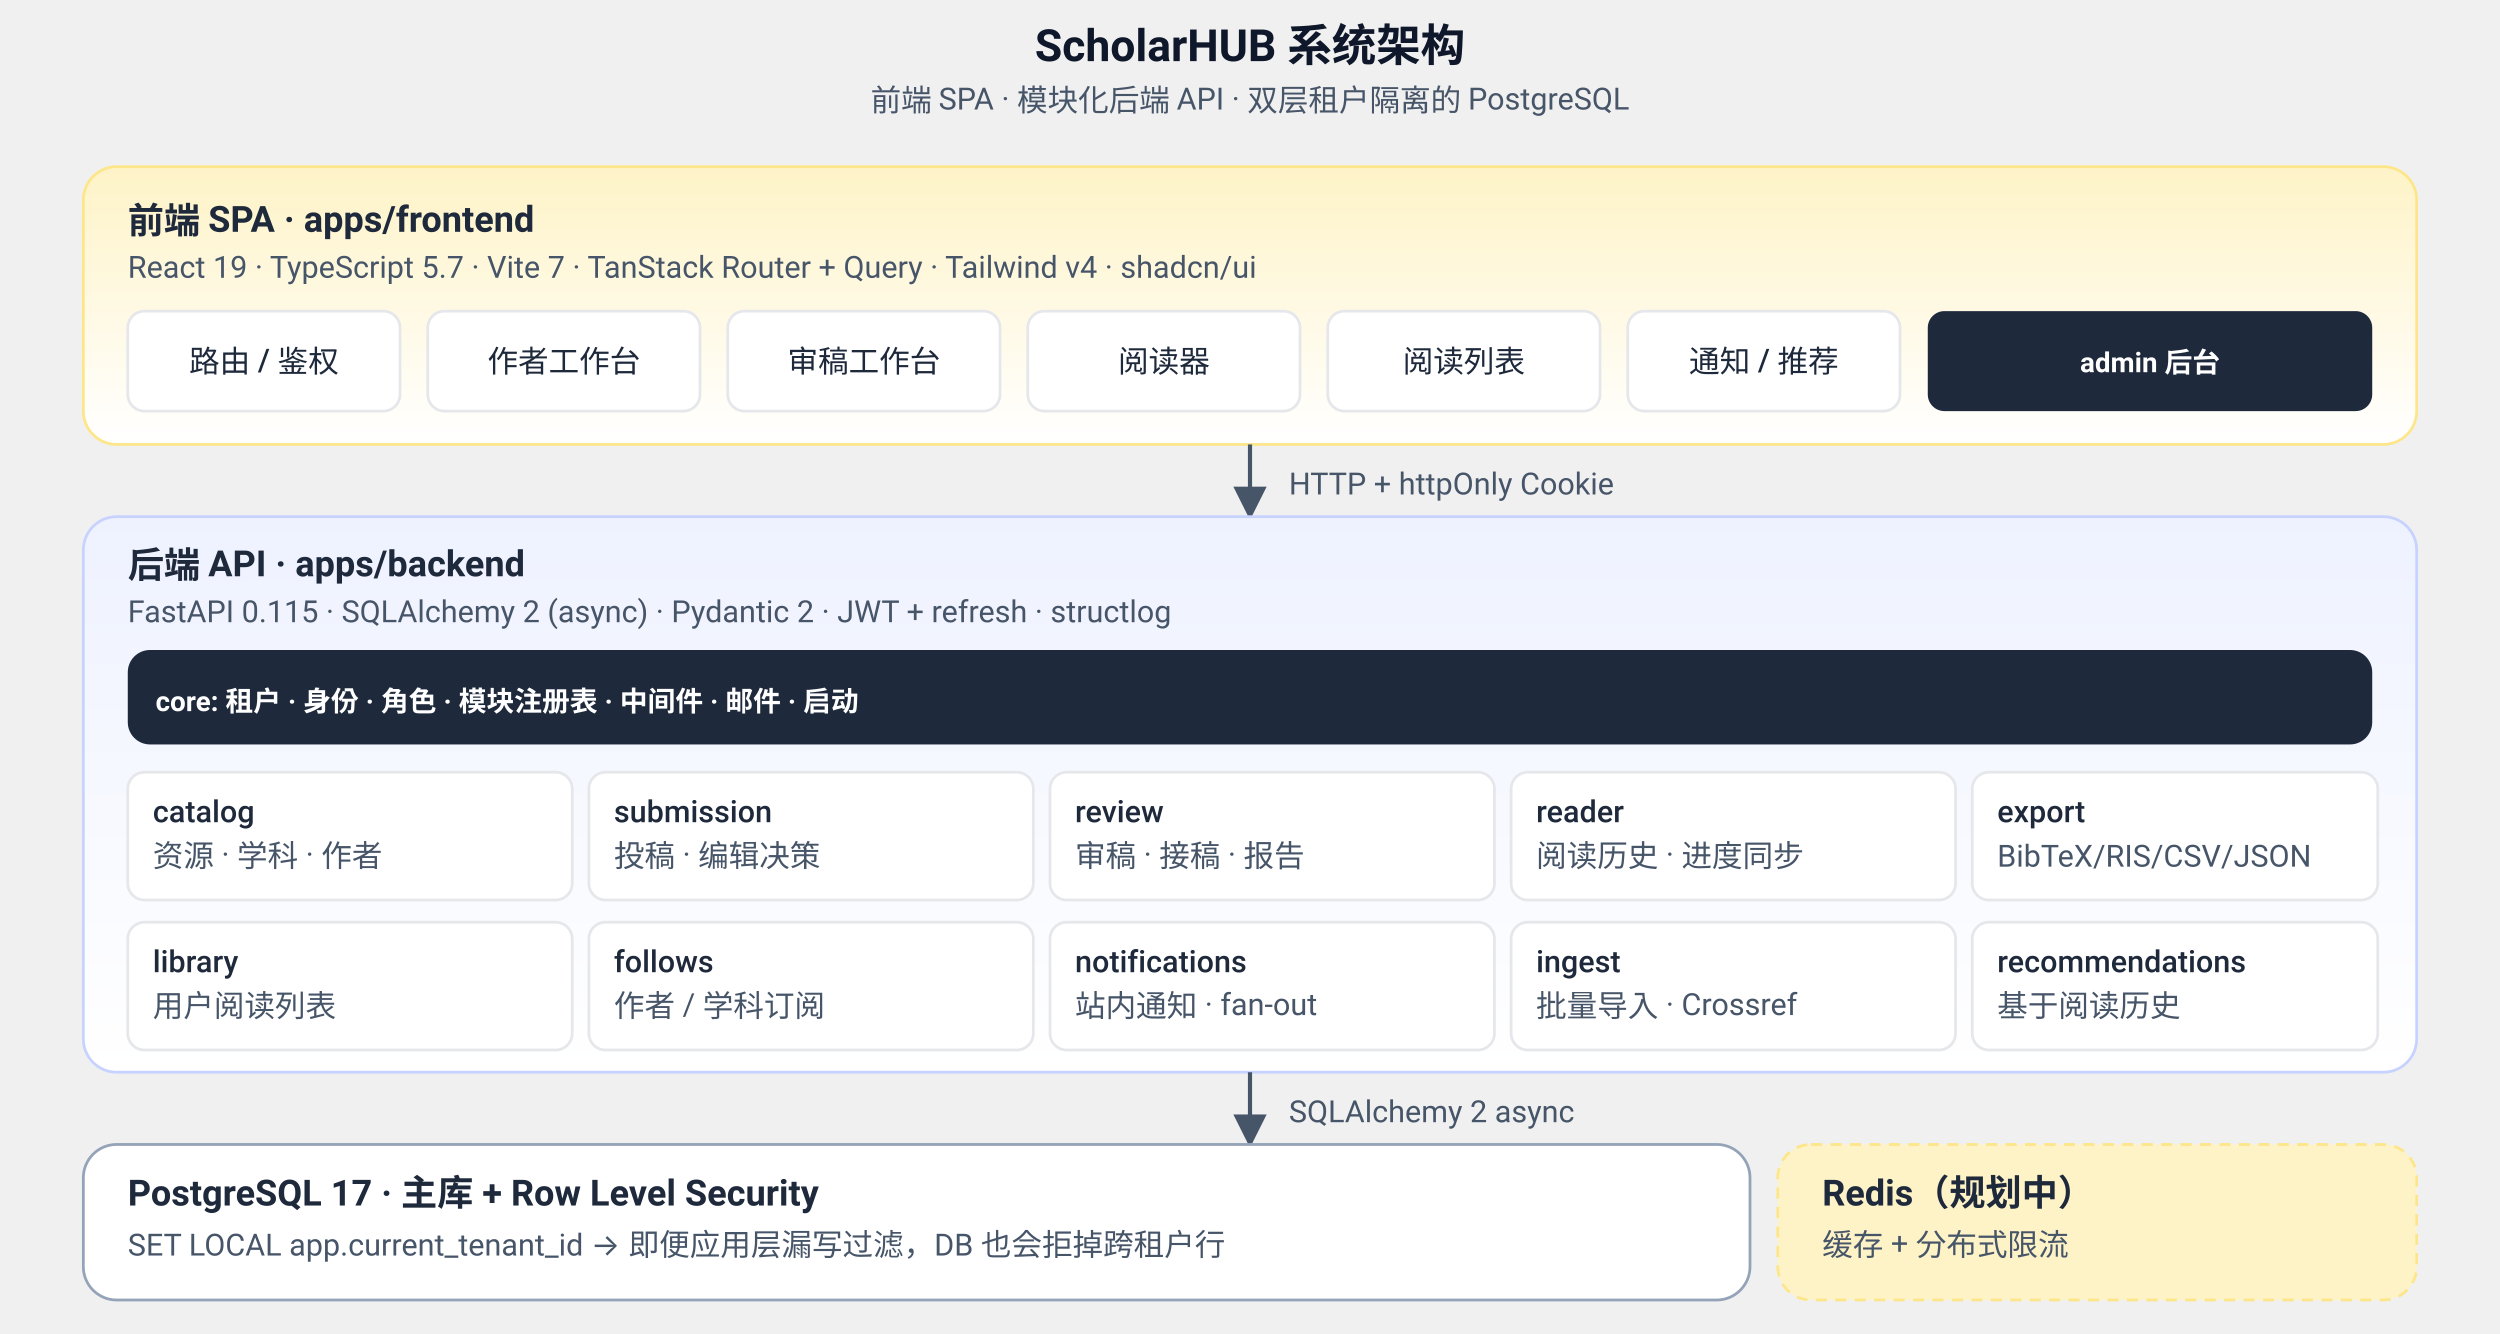
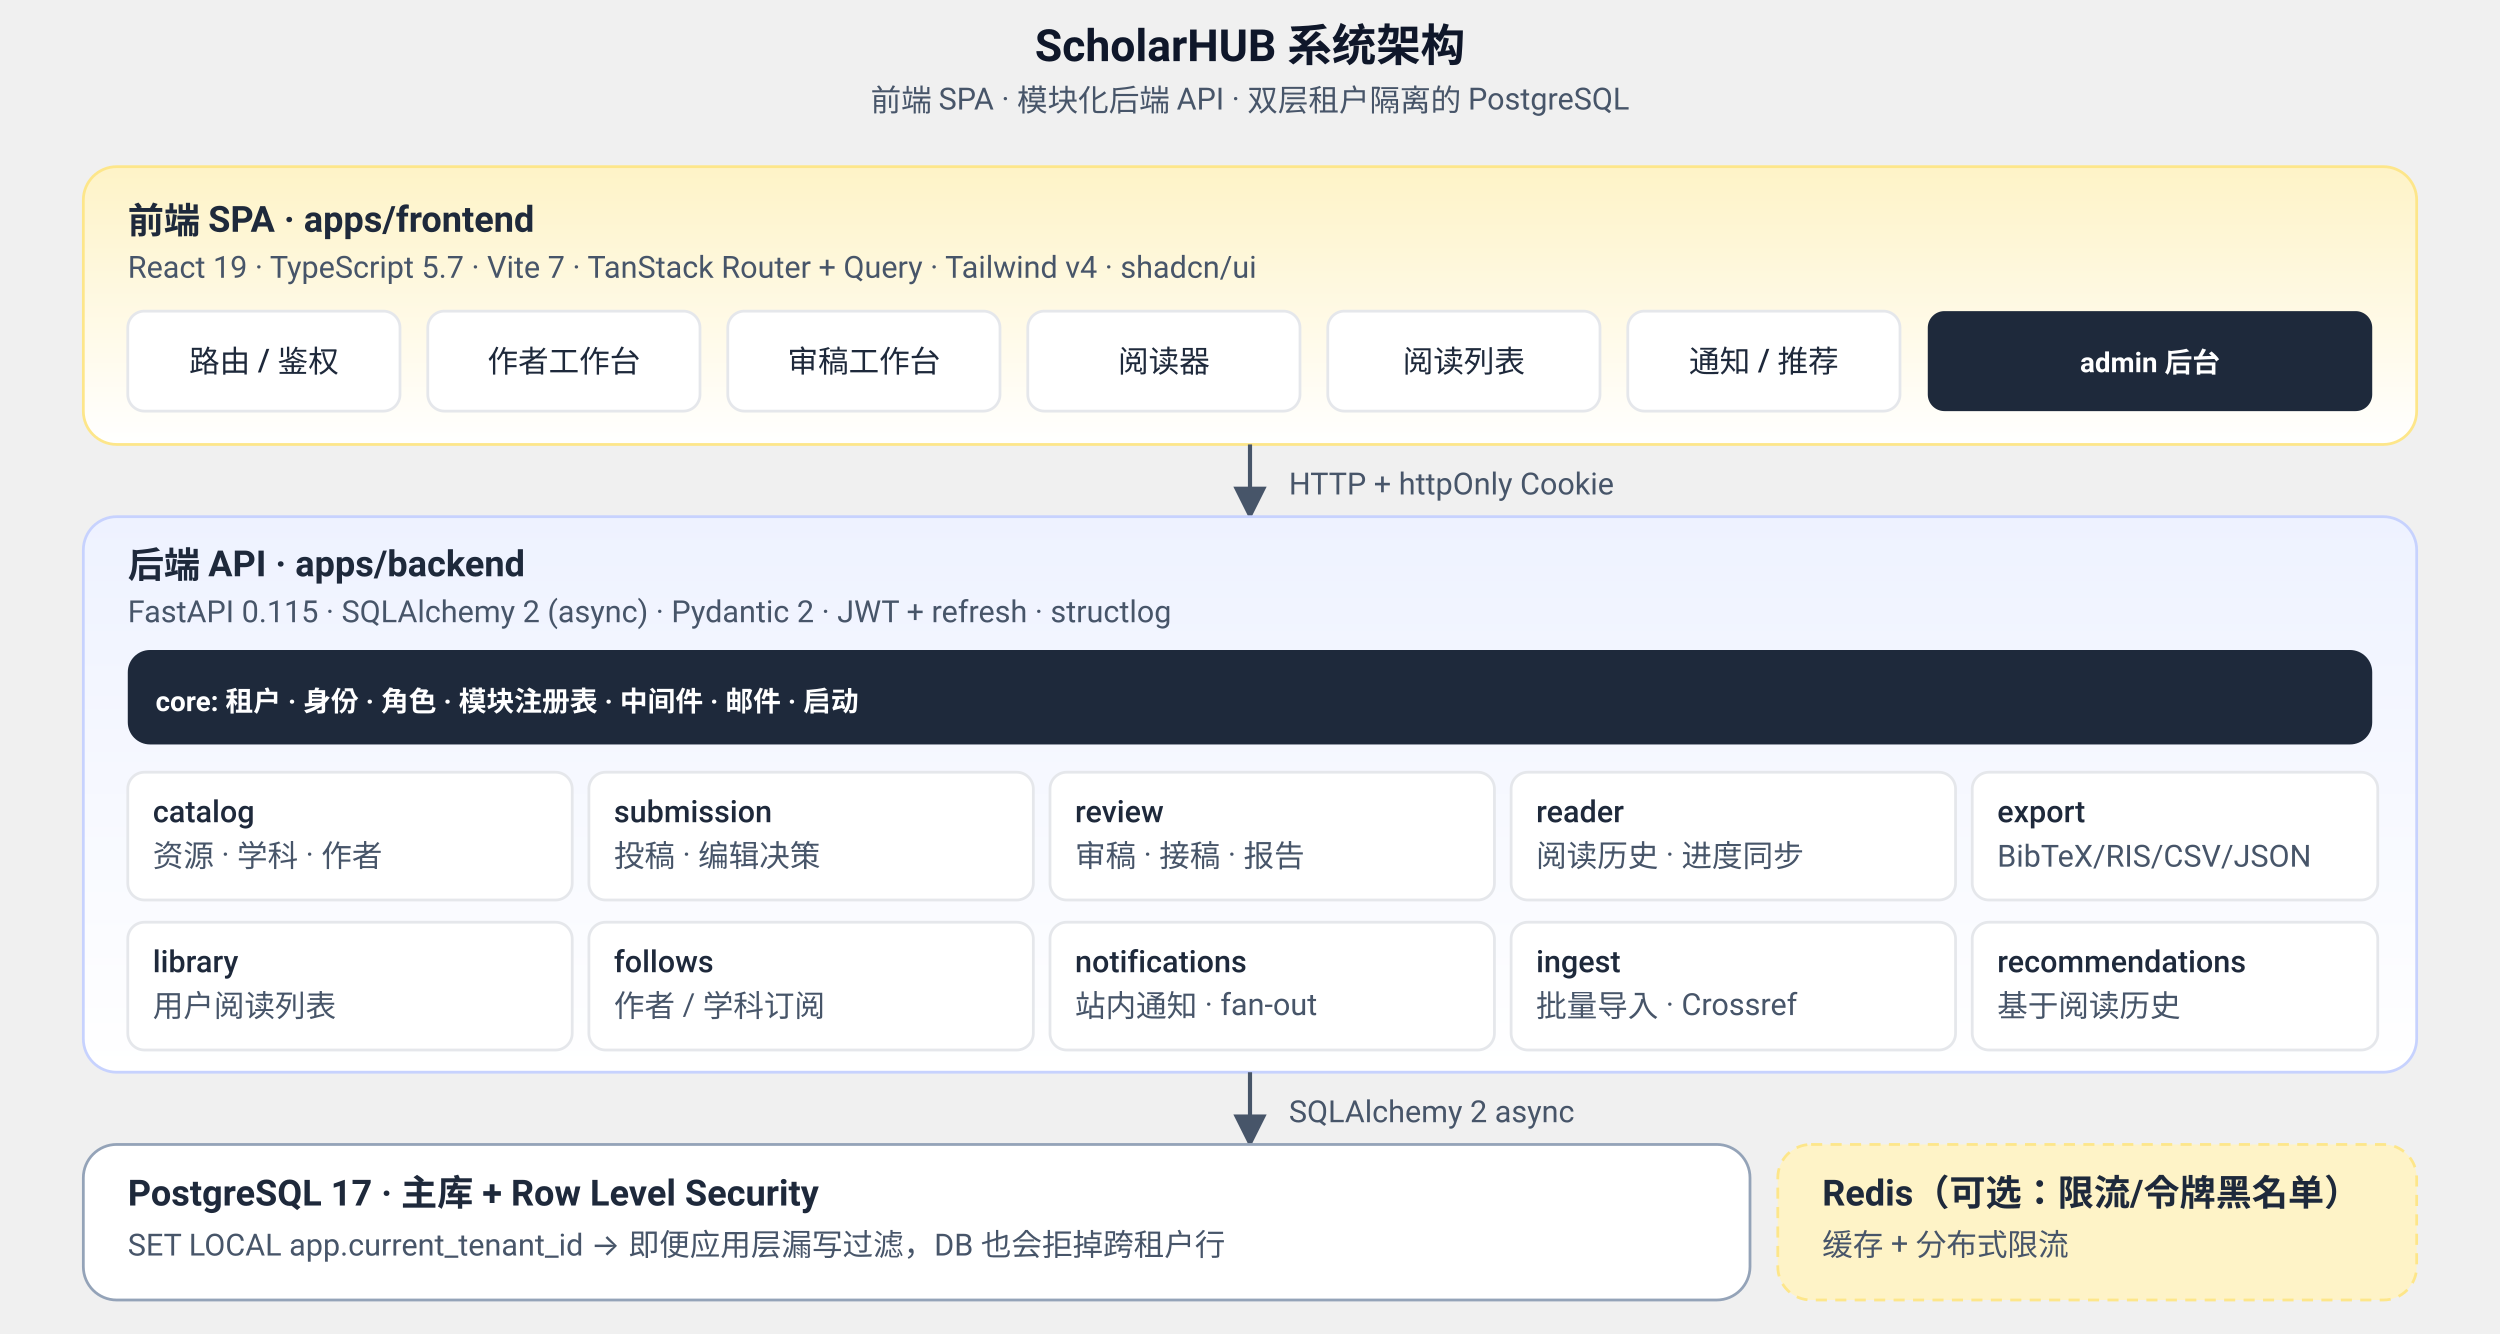
<svg xmlns="http://www.w3.org/2000/svg" viewBox="0 0 900 480" width="900" height="480" role="img" aria-label="ScholarHUB 架构">
  <defs>
    <linearGradient id="be-grad" x1="0" y1="0" x2="0" y2="1">
      <stop offset="0%" stop-color="#EEF2FF" />
      <stop offset="100%" stop-color="#FFFFFF" />
    </linearGradient>
    <linearGradient id="fe-grad" x1="0" y1="0" x2="0" y2="1">
      <stop offset="0%" stop-color="#FEF3C7" />
      <stop offset="100%" stop-color="#FFFFFF" />
    </linearGradient>
    <marker id="arr2" viewBox="0 0 10 10" refX="9" refY="5" markerWidth="8" markerHeight="8" orient="auto-start-reverse">
      <path d="M 0 0 L 10 5 L 0 10 z" fill="#475569" />
    </marker>
    <style>
      .h1   { font: 700 16px ui-sans-serif, system-ui, -apple-system, "Segoe UI", Roboto, sans-serif; fill: #0F172A; }
      .h2   { font: 600 13px ui-sans-serif, system-ui, -apple-system, "Segoe UI", Roboto, sans-serif; fill: #1E293B; }
      .small{ font: 400 11px ui-sans-serif, system-ui, -apple-system, "Segoe UI", Roboto, sans-serif; fill: #475569; }
      .mod  { font: 500 11px ui-sans-serif, system-ui, -apple-system, "Segoe UI", Roboto, sans-serif; fill: #1E293B; }
      .tag  { font: 600 10px ui-sans-serif, system-ui, -apple-system, "Segoe UI", Roboto, sans-serif; fill: #FFFFFF; }
    </style>
  </defs>
  <text x="450" y="22" text-anchor="middle" class="h1">ScholarHUB 系统架构</text>
  <text x="450" y="40" text-anchor="middle" class="small">前端 SPA · 模块化后端 API · 双层租户隔离的 PostgreSQL</text>
  <g>
    <rect x="30" y="60" width="840" height="100" rx="12" fill="url(#fe-grad)" stroke="#FDE68A" />
    <text x="46" y="84" class="h2">前端 SPA · apps/frontend</text>
    <text x="46" y="100" class="small">React 19 · TypeScript 5.7 · Vite 7 · TanStack Router + Query · Tailwind v4 · shadcn/ui</text>
    <g>
      <rect x="46" y="112" width="98" height="36" rx="6" fill="#FFFFFF" stroke="#E5E7EB" />
      <text x="95" y="134" text-anchor="middle" class="mod">路由 / 鉴权</text>
      <rect x="154" y="112" width="98" height="36" rx="6" fill="#FFFFFF" stroke="#E5E7EB" />
      <text x="203" y="134" text-anchor="middle" class="mod">作者工作台</text>
      <rect x="262" y="112" width="98" height="36" rx="6" fill="#FFFFFF" stroke="#E5E7EB" />
      <text x="311" y="134" text-anchor="middle" class="mod">审稿工作台</text>
      <rect x="370" y="112" width="98" height="36" rx="6" fill="#FFFFFF" stroke="#E5E7EB" />
      <text x="419" y="134" text-anchor="middle" class="mod">阅读器</text>
      <rect x="478" y="112" width="98" height="36" rx="6" fill="#FFFFFF" stroke="#E5E7EB" />
      <text x="527" y="134" text-anchor="middle" class="mod">阅读列表</text>
      <rect x="586" y="112" width="98" height="36" rx="6" fill="#FFFFFF" stroke="#E5E7EB" />
      <text x="635" y="134" text-anchor="middle" class="mod">通知 / 推荐</text>
      <rect x="694" y="112" width="160" height="36" rx="6" fill="#1E293B" />
      <text x="774" y="134" text-anchor="middle" class="tag">admin 后台</text>
    </g>
  </g>
  <g fill="none" stroke="#475569" stroke-width="1.5" marker-end="url(#arr2)">
    <line x1="450" y1="160" x2="450" y2="186" />
  </g>
  <text x="464" y="178" class="small">HTTP + httpOnly Cookie</text>
  <g>
    <rect x="30" y="186" width="840" height="200" rx="12" fill="url(#be-grad)" stroke="#C7D2FE" />
    <text x="46" y="208" class="h2">后端 API · apps/backend</text>
    <text x="46" y="224" class="small">FastAPI 0.115 · SQLAlchemy 2 (async) · Pydantic 2 · JWT + refresh · structlog</text>
    <rect x="46" y="234" width="808" height="34" rx="8" fill="#1E293B" />
    <text x="56" y="256" class="tag">core: 租户 · 身份 · 角色 · 模块注册表 · 中间件 · 邮件 · 启动</text>
    <g>
      <rect x="46" y="278" width="160" height="46" rx="6" fill="#FFFFFF" stroke="#E5E7EB" />
      <text x="55" y="296" class="mod">catalog</text>
      <text x="55" y="312" class="small">资源 · 学科 · 作者</text>
      <rect x="212" y="278" width="160" height="46" rx="6" fill="#FFFFFF" stroke="#E5E7EB" />
      <text x="221" y="296" class="mod">submission</text>
      <text x="221" y="312" class="small">投稿 · 编辑决策</text>
      <rect x="378" y="278" width="160" height="46" rx="6" fill="#FFFFFF" stroke="#E5E7EB" />
      <text x="387" y="296" class="mod">review</text>
      <text x="387" y="312" class="small">审稿 · 接稿 · 报告</text>
      <rect x="544" y="278" width="160" height="46" rx="6" fill="#FFFFFF" stroke="#E5E7EB" />
      <text x="553" y="296" class="mod">reader</text>
      <text x="553" y="312" class="small">阅读历史 · 进度同步</text>
      <rect x="710" y="278" width="146" height="46" rx="6" fill="#FFFFFF" stroke="#E5E7EB" />
      <text x="719" y="296" class="mod">export</text>
      <text x="719" y="312" class="small">BibTeX/RIS/CSV/JSON</text>
      <rect x="46" y="332" width="160" height="46" rx="6" fill="#FFFFFF" stroke="#E5E7EB" />
      <text x="55" y="350" class="mod">library</text>
      <text x="55" y="366" class="small">用户阅读列表</text>
      <rect x="212" y="332" width="160" height="46" rx="6" fill="#FFFFFF" stroke="#E5E7EB" />
      <text x="221" y="350" class="mod">follows</text>
      <text x="221" y="366" class="small">作者 / 学科订阅</text>
      <rect x="378" y="332" width="160" height="46" rx="6" fill="#FFFFFF" stroke="#E5E7EB" />
      <text x="387" y="350" class="mod">notifications</text>
      <text x="387" y="366" class="small">站内通知 · fan-out</text>
      <rect x="544" y="332" width="160" height="46" rx="6" fill="#FFFFFF" stroke="#E5E7EB" />
      <text x="553" y="350" class="mod">ingest</text>
      <text x="553" y="366" class="small">批量导入 · Crossref</text>
      <rect x="710" y="332" width="146" height="46" rx="6" fill="#FFFFFF" stroke="#E5E7EB" />
      <text x="719" y="350" class="mod">recommendations</text>
      <text x="719" y="366" class="small">基于阅读历史</text>
    </g>
  </g>
  <g fill="none" stroke="#475569" stroke-width="1.5" marker-end="url(#arr2)">
    <line x1="450" y1="386" x2="450" y2="412" />
  </g>
  <text x="464" y="404" class="small">SQLAlchemy 2 async</text>
  <g>
    <rect x="30" y="412" width="600" height="56" rx="12" fill="#FFFFFF" stroke="#94A3B8" />
    <text x="46" y="434" class="h2">PostgreSQL 17 · 主库 + Row Level Security</text>
    <text x="46" y="452" class="small">SET LOCAL app.current_tenant_id → 即便应用层漏写过滤，DB 也会拒掉跨租户行</text>
    <rect x="640" y="412" width="230" height="56" rx="12" fill="#FEF3C7" stroke="#FDE68A" stroke-dasharray="4 3" />
-     <text x="656" y="434" class="h2">Redis（规划中）</text>
+     <text x="656" y="434" class="h2">Redis（可选：限流/令牌黑名单）</text>
    <text x="656" y="452" class="small">缓存 + 分布式限流</text>
  </g>
</svg>
